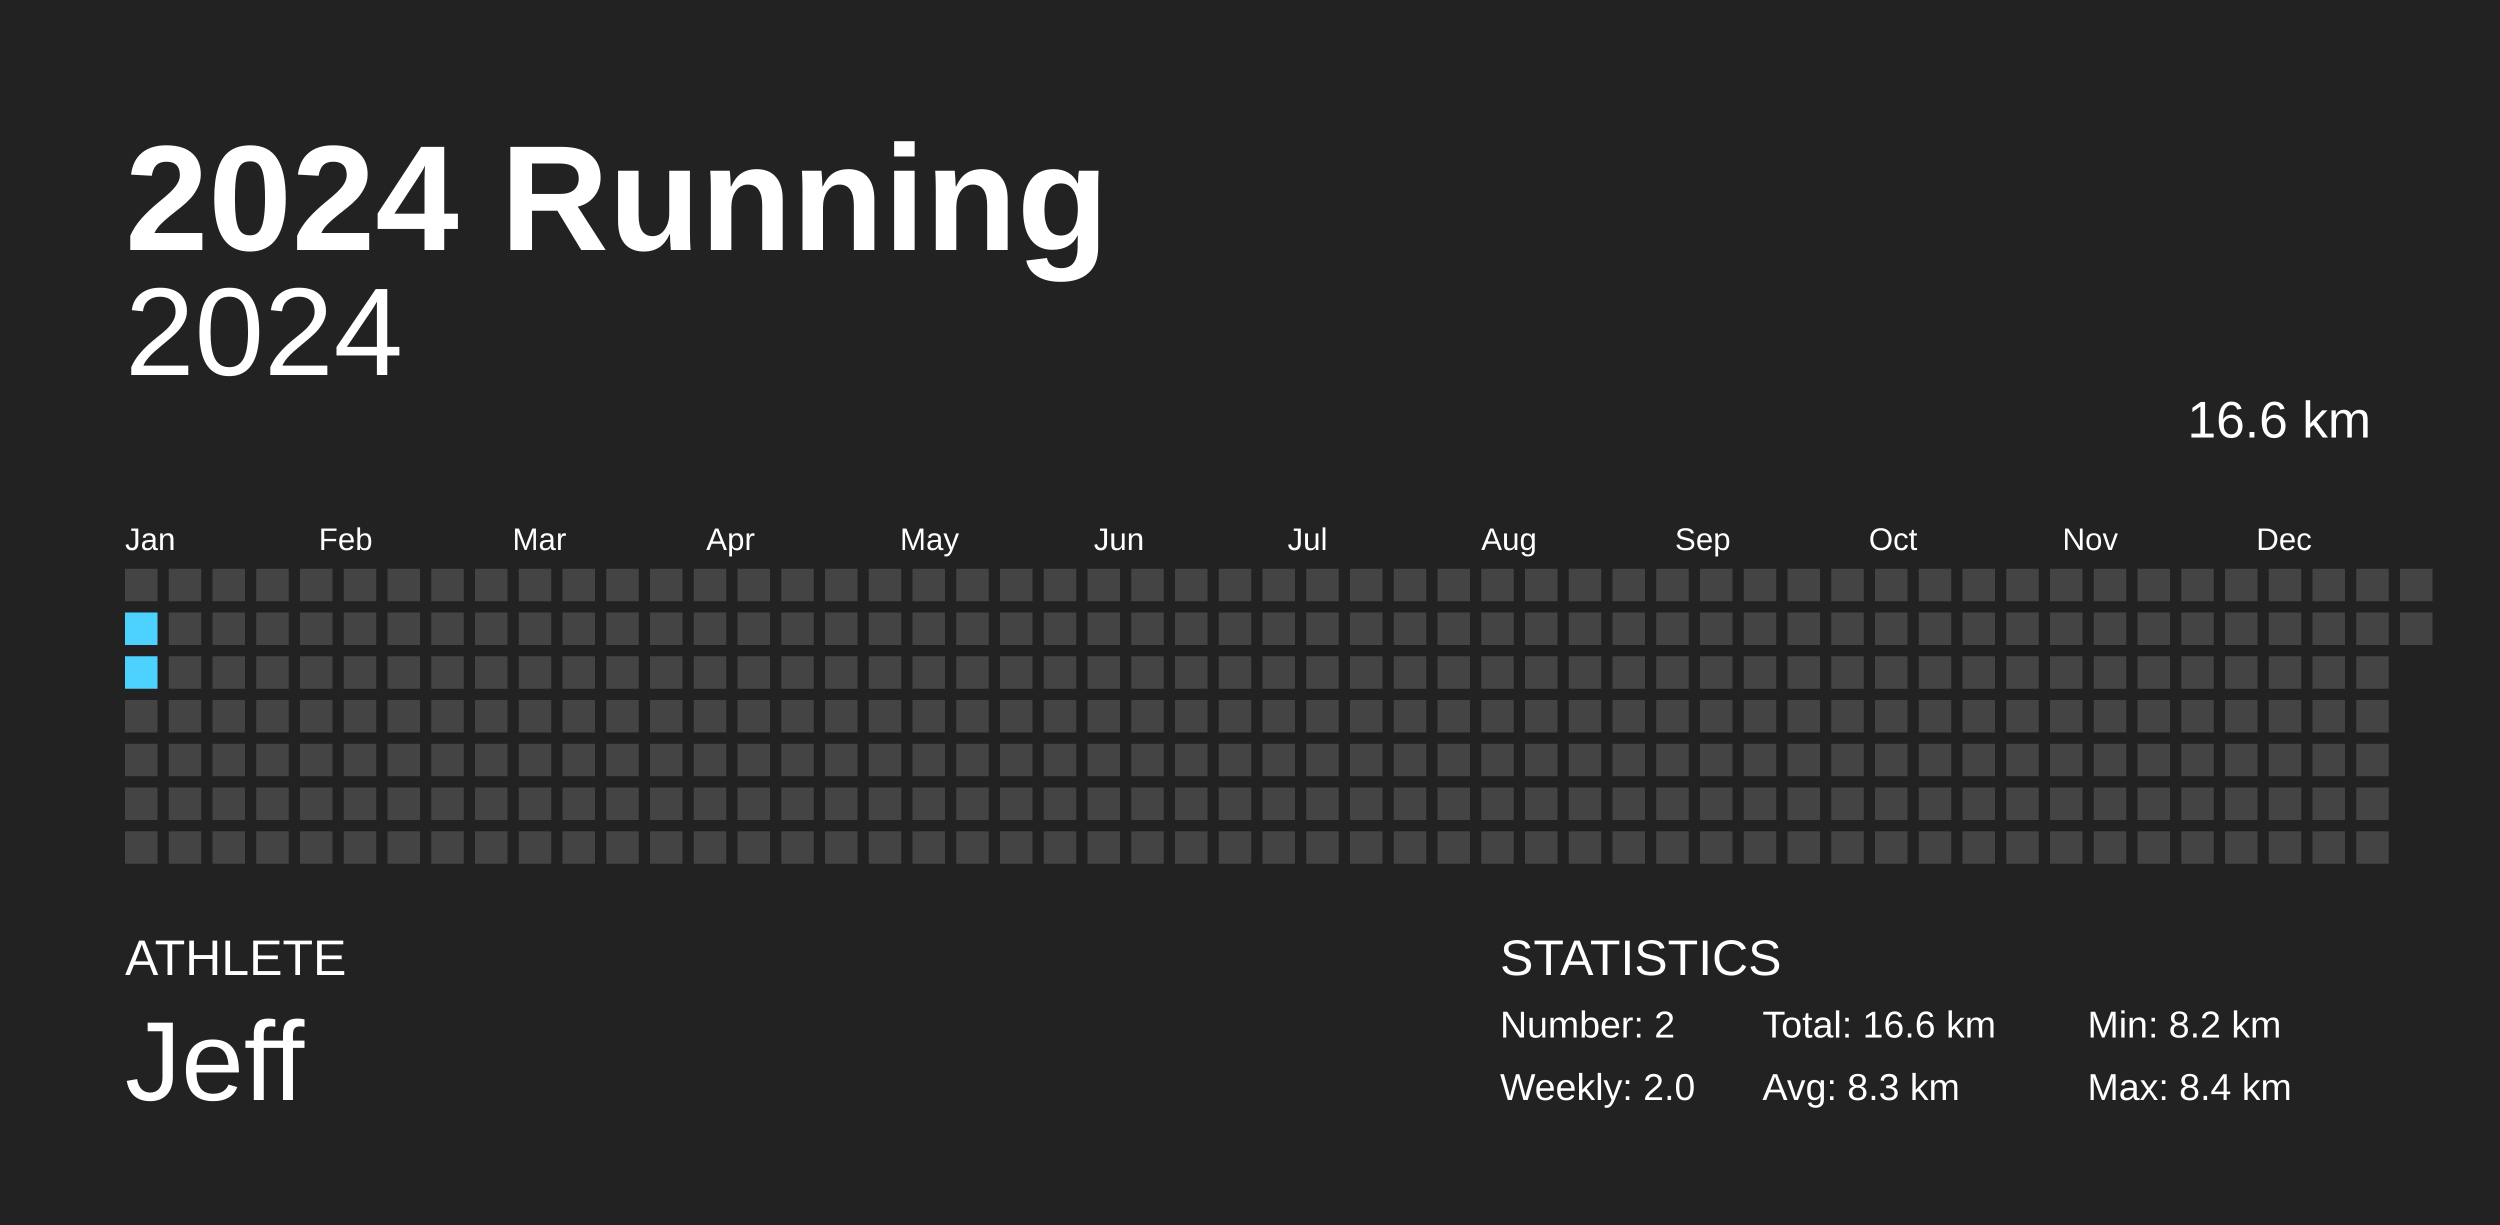
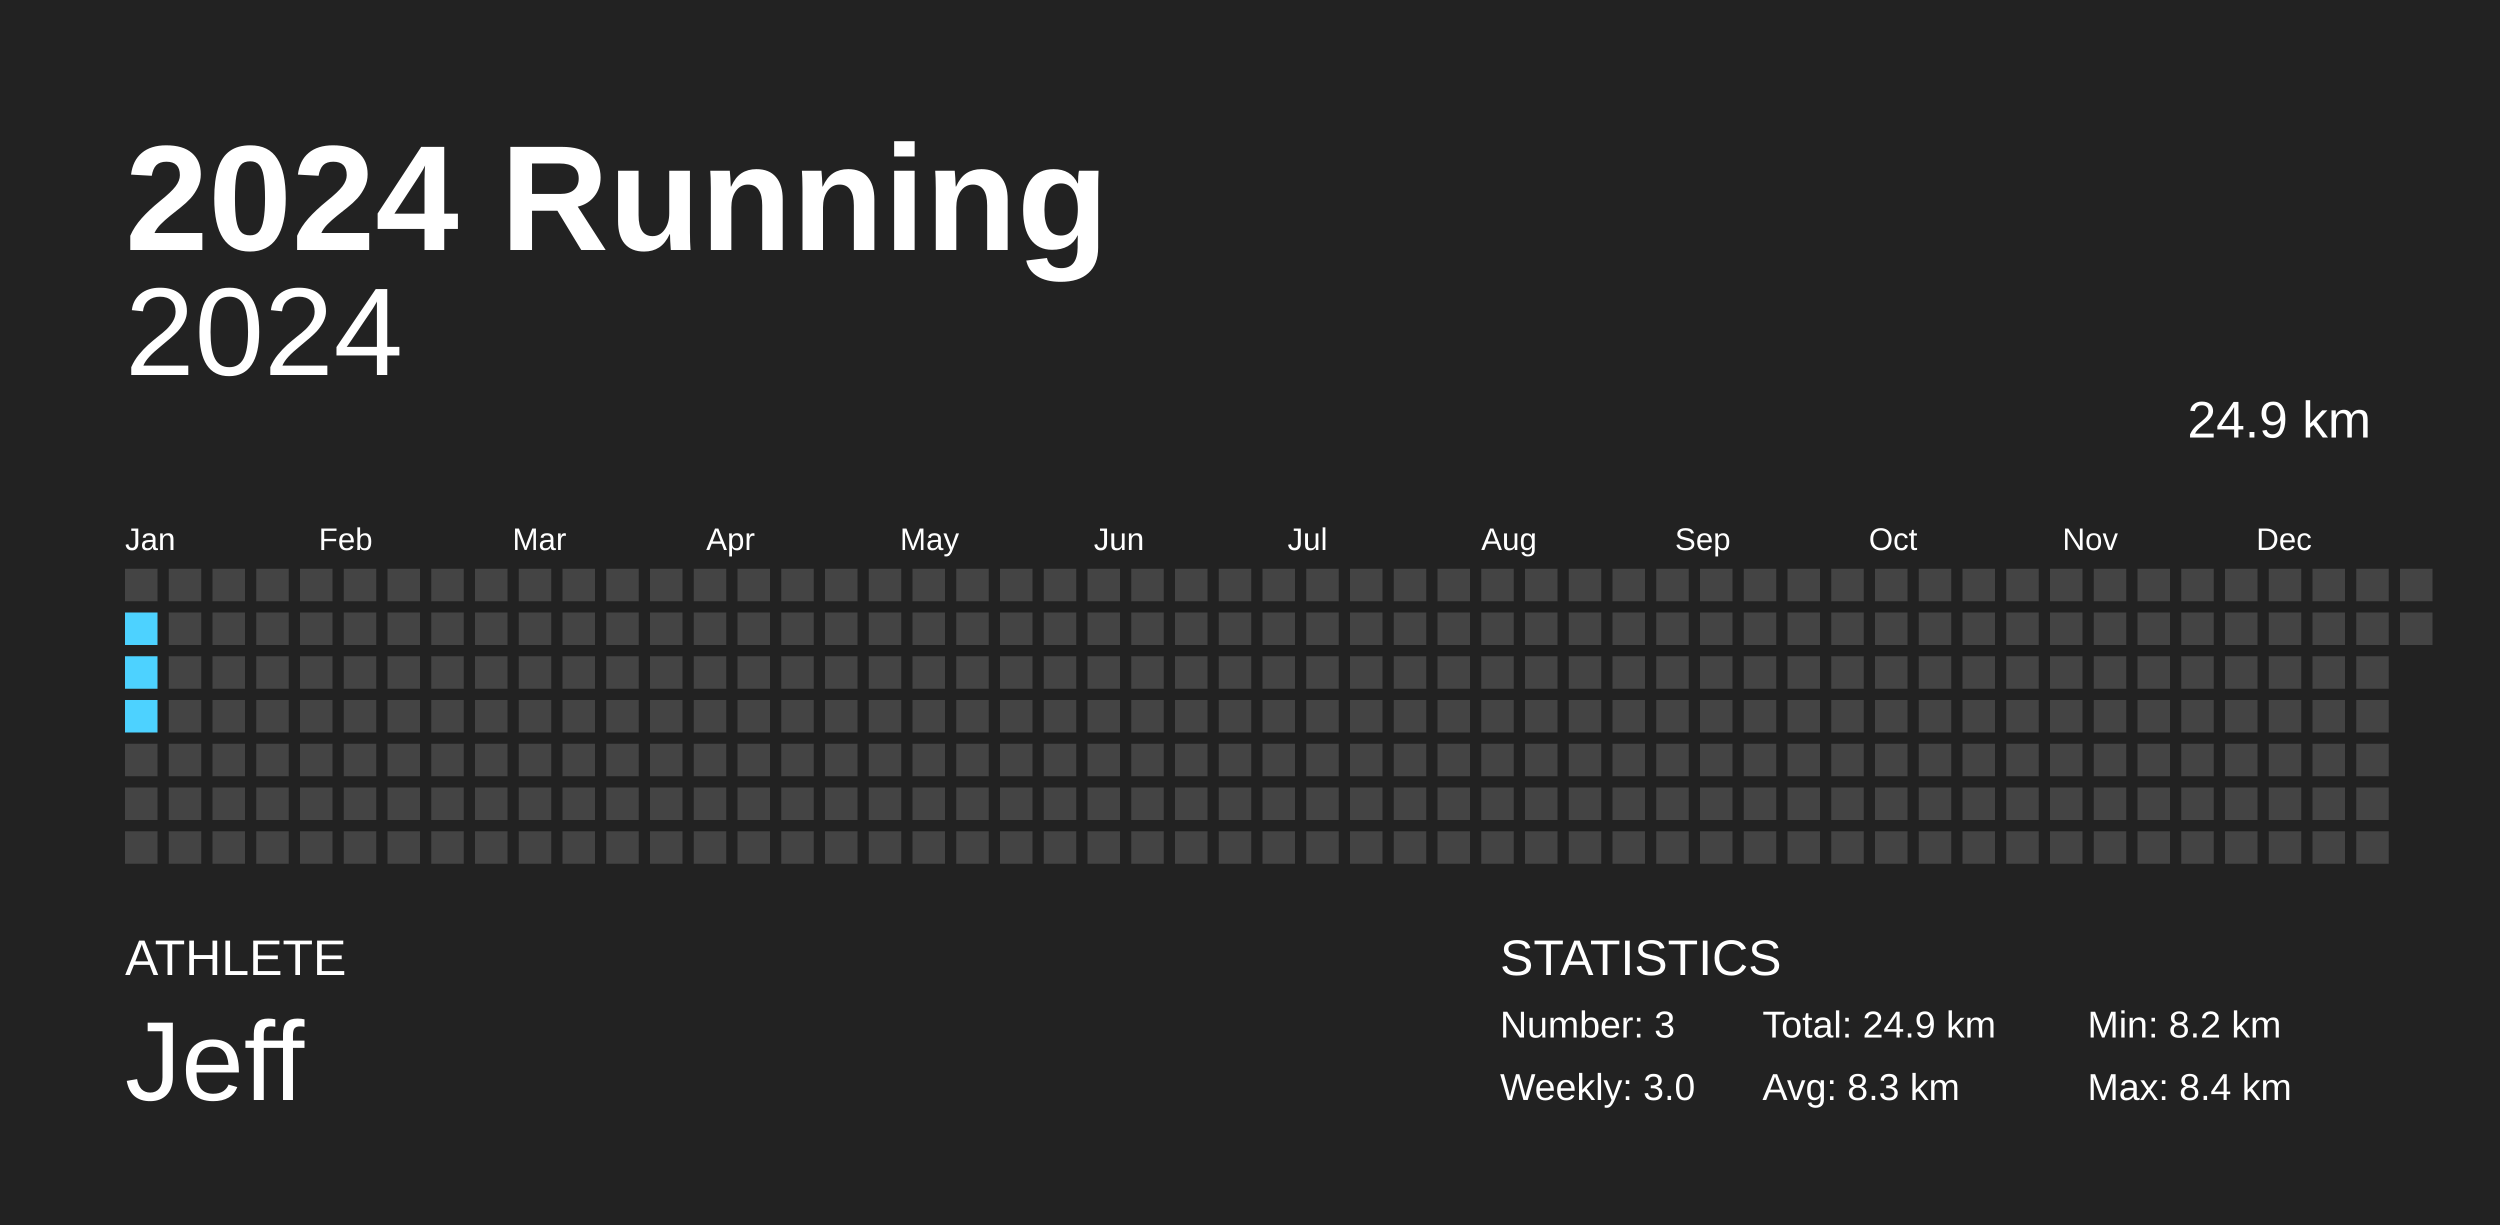
<svg xmlns="http://www.w3.org/2000/svg" baseProfile="full" height="98mm" version="1.1" viewBox="0,0,200,98" width="200mm">
  <defs />
  <rect fill="#222222" height="98" width="200" x="0" y="0" />
  <text fill="#FFFFFF" style="font-size:12px; font-family:Arial; font-weight:bold;" x="10" y="20">2024 Running</text>
  <text fill="#FFFFFF" style="font-size:4px; font-family:Arial" x="10" y="78">ATHLETE</text>
  <text fill="#FFFFFF" style="font-size:9px; font-family:Arial" x="10" y="88">Jeff</text>
  <text fill="#FFFFFF" style="font-size:4px; font-family:Arial" x="120" y="78">STATISTICS</text>
-   <text fill="#FFFFFF" style="font-size:3px; font-family:Arial" x="120" y="83">Number: 2</text>
-   <text fill="#FFFFFF" style="font-size:3px; font-family:Arial" x="120" y="88">Weekly: 2.0</text>
-   <text fill="#FFFFFF" style="font-size:3px; font-family:Arial" x="141" y="83">Total: 16.6 km</text>
+   <text fill="#FFFFFF" style="font-size:3px; font-family:Arial" x="120" y="83">Number: 3</text>
+   <text fill="#FFFFFF" style="font-size:3px; font-family:Arial" x="120" y="88">Weekly: 3.0</text>
+   <text fill="#FFFFFF" style="font-size:3px; font-family:Arial" x="141" y="83">Total: 24.9 km</text>
  <text fill="#FFFFFF" style="font-size:3px; font-family:Arial" x="141" y="88">Avg: 8.3 km</text>
  <text fill="#FFFFFF" style="font-size:3px; font-family:Arial" x="167" y="83">Min: 8.2 km</text>
  <text fill="#FFFFFF" style="font-size:3px; font-family:Arial" x="167" y="88">Max: 8.4 km</text>
  <text alignment-baseline="hanging" fill="#FFFFFF" style="font-size:10.0px; font-family:Arial;" x="10" y="30">2024</text>
-   <text alignment-baseline="hanging" fill="#FFFFFF" style="font-size:4.125px; font-family:Arial;" x="175" y="35">16.6 km</text>
+   <text alignment-baseline="hanging" fill="#FFFFFF" style="font-size:4.125px; font-family:Arial;" x="175" y="35">24.9 km</text>
  <text fill="#FFFFFF" style="font-size:2.5px; font-family:Arial" x="10.0" y="44">Jan</text>
  <text fill="#FFFFFF" style="font-size:2.5px; font-family:Arial" x="25.5" y="44">Feb</text>
  <text fill="#FFFFFF" style="font-size:2.5px; font-family:Arial" x="41.0" y="44">Mar</text>
  <text fill="#FFFFFF" style="font-size:2.5px; font-family:Arial" x="56.5" y="44">Apr</text>
  <text fill="#FFFFFF" style="font-size:2.5px; font-family:Arial" x="72.0" y="44">May</text>
  <text fill="#FFFFFF" style="font-size:2.5px; font-family:Arial" x="87.5" y="44">Jun</text>
  <text fill="#FFFFFF" style="font-size:2.5px; font-family:Arial" x="103.0" y="44">Jul</text>
  <text fill="#FFFFFF" style="font-size:2.5px; font-family:Arial" x="118.5" y="44">Aug</text>
  <text fill="#FFFFFF" style="font-size:2.5px; font-family:Arial" x="134.0" y="44">Sep</text>
  <text fill="#FFFFFF" style="font-size:2.5px; font-family:Arial" x="149.5" y="44">Oct</text>
  <text fill="#FFFFFF" style="font-size:2.5px; font-family:Arial" x="165.0" y="44">Nov</text>
  <text fill="#FFFFFF" style="font-size:2.5px; font-family:Arial" x="180.5" y="44">Dec</text>
  <rect fill="#444444" height="2.6" width="2.6" x="10.0" y="45.5" />
  <rect fill="#4dd2ff" height="2.6" width="2.6" x="10.0" y="49.0" />
  <rect fill="#4dd2ff" height="2.6" width="2.6" x="10.0" y="52.5" />
-   <rect fill="#444444" height="2.6" width="2.6" x="10.0" y="56.0" />
+   <rect fill="#4dd2ff" height="2.6" width="2.6" x="10.0" y="56.0" />
  <rect fill="#444444" height="2.6" width="2.6" x="10.0" y="59.5" />
  <rect fill="#444444" height="2.6" width="2.6" x="10.0" y="63.0" />
  <rect fill="#444444" height="2.6" width="2.6" x="10.0" y="66.5" />
  <rect fill="#444444" height="2.6" width="2.6" x="13.5" y="45.5" />
  <rect fill="#444444" height="2.6" width="2.6" x="13.5" y="49.0" />
  <rect fill="#444444" height="2.6" width="2.6" x="13.5" y="52.5" />
  <rect fill="#444444" height="2.6" width="2.6" x="13.5" y="56.0" />
  <rect fill="#444444" height="2.6" width="2.6" x="13.5" y="59.5" />
  <rect fill="#444444" height="2.6" width="2.6" x="13.5" y="63.0" />
  <rect fill="#444444" height="2.6" width="2.6" x="13.5" y="66.5" />
  <rect fill="#444444" height="2.6" width="2.6" x="17.0" y="45.5" />
  <rect fill="#444444" height="2.6" width="2.6" x="17.0" y="49.0" />
  <rect fill="#444444" height="2.6" width="2.6" x="17.0" y="52.5" />
  <rect fill="#444444" height="2.6" width="2.6" x="17.0" y="56.0" />
  <rect fill="#444444" height="2.6" width="2.6" x="17.0" y="59.5" />
  <rect fill="#444444" height="2.6" width="2.6" x="17.0" y="63.0" />
  <rect fill="#444444" height="2.6" width="2.6" x="17.0" y="66.5" />
  <rect fill="#444444" height="2.6" width="2.6" x="20.5" y="45.5" />
  <rect fill="#444444" height="2.6" width="2.6" x="20.5" y="49.0" />
  <rect fill="#444444" height="2.6" width="2.6" x="20.5" y="52.5" />
  <rect fill="#444444" height="2.6" width="2.6" x="20.5" y="56.0" />
  <rect fill="#444444" height="2.6" width="2.6" x="20.5" y="59.5" />
  <rect fill="#444444" height="2.6" width="2.6" x="20.5" y="63.0" />
  <rect fill="#444444" height="2.6" width="2.6" x="20.5" y="66.5" />
  <rect fill="#444444" height="2.6" width="2.6" x="24.0" y="45.5" />
  <rect fill="#444444" height="2.6" width="2.6" x="24.0" y="49.0" />
  <rect fill="#444444" height="2.6" width="2.6" x="24.0" y="52.5" />
  <rect fill="#444444" height="2.6" width="2.6" x="24.0" y="56.0" />
  <rect fill="#444444" height="2.6" width="2.6" x="24.0" y="59.5" />
  <rect fill="#444444" height="2.6" width="2.6" x="24.0" y="63.0" />
  <rect fill="#444444" height="2.6" width="2.6" x="24.0" y="66.5" />
  <rect fill="#444444" height="2.6" width="2.6" x="27.5" y="45.5" />
  <rect fill="#444444" height="2.6" width="2.6" x="27.5" y="49.0" />
  <rect fill="#444444" height="2.6" width="2.6" x="27.5" y="52.5" />
  <rect fill="#444444" height="2.6" width="2.6" x="27.5" y="56.0" />
  <rect fill="#444444" height="2.6" width="2.6" x="27.5" y="59.5" />
  <rect fill="#444444" height="2.6" width="2.6" x="27.5" y="63.0" />
  <rect fill="#444444" height="2.6" width="2.6" x="27.5" y="66.5" />
  <rect fill="#444444" height="2.6" width="2.6" x="31.0" y="45.5" />
  <rect fill="#444444" height="2.6" width="2.6" x="31.0" y="49.0" />
  <rect fill="#444444" height="2.6" width="2.6" x="31.0" y="52.5" />
  <rect fill="#444444" height="2.6" width="2.6" x="31.0" y="56.0" />
  <rect fill="#444444" height="2.6" width="2.6" x="31.0" y="59.5" />
  <rect fill="#444444" height="2.6" width="2.6" x="31.0" y="63.0" />
  <rect fill="#444444" height="2.6" width="2.6" x="31.0" y="66.5" />
  <rect fill="#444444" height="2.6" width="2.6" x="34.5" y="45.5" />
  <rect fill="#444444" height="2.6" width="2.6" x="34.5" y="49.0" />
  <rect fill="#444444" height="2.6" width="2.6" x="34.5" y="52.5" />
  <rect fill="#444444" height="2.6" width="2.6" x="34.5" y="56.0" />
  <rect fill="#444444" height="2.6" width="2.6" x="34.5" y="59.5" />
  <rect fill="#444444" height="2.6" width="2.6" x="34.5" y="63.0" />
  <rect fill="#444444" height="2.6" width="2.6" x="34.5" y="66.5" />
  <rect fill="#444444" height="2.6" width="2.6" x="38.0" y="45.5" />
  <rect fill="#444444" height="2.6" width="2.6" x="38.0" y="49.0" />
  <rect fill="#444444" height="2.6" width="2.6" x="38.0" y="52.5" />
  <rect fill="#444444" height="2.6" width="2.6" x="38.0" y="56.0" />
  <rect fill="#444444" height="2.6" width="2.6" x="38.0" y="59.5" />
  <rect fill="#444444" height="2.6" width="2.6" x="38.0" y="63.0" />
  <rect fill="#444444" height="2.6" width="2.6" x="38.0" y="66.5" />
  <rect fill="#444444" height="2.6" width="2.6" x="41.5" y="45.5" />
  <rect fill="#444444" height="2.6" width="2.6" x="41.5" y="49.0" />
  <rect fill="#444444" height="2.6" width="2.6" x="41.5" y="52.5" />
  <rect fill="#444444" height="2.6" width="2.6" x="41.5" y="56.0" />
  <rect fill="#444444" height="2.6" width="2.6" x="41.5" y="59.5" />
  <rect fill="#444444" height="2.6" width="2.6" x="41.5" y="63.0" />
  <rect fill="#444444" height="2.6" width="2.6" x="41.5" y="66.5" />
  <rect fill="#444444" height="2.6" width="2.6" x="45.0" y="45.5" />
  <rect fill="#444444" height="2.6" width="2.6" x="45.0" y="49.0" />
  <rect fill="#444444" height="2.6" width="2.6" x="45.0" y="52.5" />
  <rect fill="#444444" height="2.6" width="2.6" x="45.0" y="56.0" />
  <rect fill="#444444" height="2.6" width="2.6" x="45.0" y="59.5" />
  <rect fill="#444444" height="2.6" width="2.6" x="45.0" y="63.0" />
  <rect fill="#444444" height="2.6" width="2.6" x="45.0" y="66.5" />
  <rect fill="#444444" height="2.6" width="2.6" x="48.5" y="45.5" />
  <rect fill="#444444" height="2.6" width="2.6" x="48.5" y="49.0" />
  <rect fill="#444444" height="2.6" width="2.6" x="48.5" y="52.5" />
  <rect fill="#444444" height="2.6" width="2.6" x="48.5" y="56.0" />
  <rect fill="#444444" height="2.6" width="2.6" x="48.5" y="59.5" />
  <rect fill="#444444" height="2.6" width="2.6" x="48.5" y="63.0" />
  <rect fill="#444444" height="2.6" width="2.6" x="48.5" y="66.5" />
  <rect fill="#444444" height="2.6" width="2.6" x="52.0" y="45.5" />
  <rect fill="#444444" height="2.6" width="2.6" x="52.0" y="49.0" />
  <rect fill="#444444" height="2.6" width="2.6" x="52.0" y="52.5" />
  <rect fill="#444444" height="2.6" width="2.6" x="52.0" y="56.0" />
  <rect fill="#444444" height="2.6" width="2.6" x="52.0" y="59.5" />
  <rect fill="#444444" height="2.6" width="2.6" x="52.0" y="63.0" />
  <rect fill="#444444" height="2.6" width="2.6" x="52.0" y="66.5" />
  <rect fill="#444444" height="2.6" width="2.6" x="55.5" y="45.5" />
  <rect fill="#444444" height="2.6" width="2.6" x="55.5" y="49.0" />
  <rect fill="#444444" height="2.6" width="2.6" x="55.5" y="52.5" />
  <rect fill="#444444" height="2.6" width="2.6" x="55.5" y="56.0" />
  <rect fill="#444444" height="2.6" width="2.6" x="55.5" y="59.5" />
  <rect fill="#444444" height="2.6" width="2.6" x="55.5" y="63.0" />
  <rect fill="#444444" height="2.6" width="2.6" x="55.5" y="66.5" />
  <rect fill="#444444" height="2.6" width="2.6" x="59.0" y="45.5" />
  <rect fill="#444444" height="2.6" width="2.6" x="59.0" y="49.0" />
  <rect fill="#444444" height="2.6" width="2.6" x="59.0" y="52.5" />
  <rect fill="#444444" height="2.6" width="2.6" x="59.0" y="56.0" />
  <rect fill="#444444" height="2.6" width="2.6" x="59.0" y="59.5" />
  <rect fill="#444444" height="2.6" width="2.6" x="59.0" y="63.0" />
  <rect fill="#444444" height="2.6" width="2.6" x="59.0" y="66.5" />
  <rect fill="#444444" height="2.6" width="2.6" x="62.5" y="45.5" />
  <rect fill="#444444" height="2.6" width="2.6" x="62.5" y="49.0" />
  <rect fill="#444444" height="2.6" width="2.6" x="62.5" y="52.5" />
  <rect fill="#444444" height="2.6" width="2.6" x="62.5" y="56.0" />
  <rect fill="#444444" height="2.6" width="2.6" x="62.5" y="59.5" />
  <rect fill="#444444" height="2.6" width="2.6" x="62.5" y="63.0" />
  <rect fill="#444444" height="2.6" width="2.6" x="62.5" y="66.5" />
  <rect fill="#444444" height="2.6" width="2.6" x="66.0" y="45.5" />
  <rect fill="#444444" height="2.6" width="2.6" x="66.0" y="49.0" />
  <rect fill="#444444" height="2.6" width="2.6" x="66.0" y="52.5" />
  <rect fill="#444444" height="2.6" width="2.6" x="66.0" y="56.0" />
  <rect fill="#444444" height="2.6" width="2.6" x="66.0" y="59.5" />
  <rect fill="#444444" height="2.6" width="2.6" x="66.0" y="63.0" />
  <rect fill="#444444" height="2.6" width="2.6" x="66.0" y="66.5" />
  <rect fill="#444444" height="2.6" width="2.6" x="69.5" y="45.5" />
  <rect fill="#444444" height="2.6" width="2.6" x="69.5" y="49.0" />
  <rect fill="#444444" height="2.6" width="2.6" x="69.5" y="52.5" />
  <rect fill="#444444" height="2.6" width="2.6" x="69.5" y="56.0" />
  <rect fill="#444444" height="2.6" width="2.6" x="69.5" y="59.5" />
  <rect fill="#444444" height="2.6" width="2.6" x="69.5" y="63.0" />
  <rect fill="#444444" height="2.6" width="2.6" x="69.5" y="66.5" />
  <rect fill="#444444" height="2.6" width="2.6" x="73.0" y="45.5" />
  <rect fill="#444444" height="2.6" width="2.6" x="73.0" y="49.0" />
  <rect fill="#444444" height="2.6" width="2.6" x="73.0" y="52.5" />
  <rect fill="#444444" height="2.6" width="2.6" x="73.0" y="56.0" />
  <rect fill="#444444" height="2.6" width="2.6" x="73.0" y="59.5" />
  <rect fill="#444444" height="2.6" width="2.6" x="73.0" y="63.0" />
  <rect fill="#444444" height="2.6" width="2.6" x="73.0" y="66.5" />
  <rect fill="#444444" height="2.6" width="2.6" x="76.5" y="45.5" />
  <rect fill="#444444" height="2.6" width="2.6" x="76.5" y="49.0" />
  <rect fill="#444444" height="2.6" width="2.6" x="76.5" y="52.5" />
  <rect fill="#444444" height="2.6" width="2.6" x="76.5" y="56.0" />
  <rect fill="#444444" height="2.6" width="2.6" x="76.5" y="59.5" />
  <rect fill="#444444" height="2.6" width="2.6" x="76.5" y="63.0" />
  <rect fill="#444444" height="2.6" width="2.6" x="76.5" y="66.5" />
  <rect fill="#444444" height="2.6" width="2.6" x="80.0" y="45.5" />
  <rect fill="#444444" height="2.6" width="2.6" x="80.0" y="49.0" />
  <rect fill="#444444" height="2.6" width="2.6" x="80.0" y="52.5" />
  <rect fill="#444444" height="2.6" width="2.6" x="80.0" y="56.0" />
  <rect fill="#444444" height="2.6" width="2.6" x="80.0" y="59.5" />
  <rect fill="#444444" height="2.6" width="2.6" x="80.0" y="63.0" />
  <rect fill="#444444" height="2.6" width="2.6" x="80.0" y="66.5" />
  <rect fill="#444444" height="2.6" width="2.6" x="83.5" y="45.5" />
  <rect fill="#444444" height="2.6" width="2.6" x="83.5" y="49.0" />
  <rect fill="#444444" height="2.6" width="2.6" x="83.5" y="52.5" />
  <rect fill="#444444" height="2.6" width="2.6" x="83.5" y="56.0" />
  <rect fill="#444444" height="2.6" width="2.6" x="83.5" y="59.5" />
  <rect fill="#444444" height="2.6" width="2.6" x="83.5" y="63.0" />
  <rect fill="#444444" height="2.6" width="2.6" x="83.5" y="66.5" />
  <rect fill="#444444" height="2.6" width="2.6" x="87.0" y="45.5" />
  <rect fill="#444444" height="2.6" width="2.6" x="87.0" y="49.0" />
  <rect fill="#444444" height="2.6" width="2.6" x="87.0" y="52.5" />
  <rect fill="#444444" height="2.6" width="2.6" x="87.0" y="56.0" />
  <rect fill="#444444" height="2.6" width="2.6" x="87.0" y="59.5" />
  <rect fill="#444444" height="2.6" width="2.6" x="87.0" y="63.0" />
  <rect fill="#444444" height="2.6" width="2.6" x="87.0" y="66.5" />
  <rect fill="#444444" height="2.6" width="2.6" x="90.5" y="45.5" />
  <rect fill="#444444" height="2.6" width="2.6" x="90.5" y="49.0" />
  <rect fill="#444444" height="2.6" width="2.6" x="90.5" y="52.5" />
  <rect fill="#444444" height="2.6" width="2.6" x="90.5" y="56.0" />
  <rect fill="#444444" height="2.6" width="2.6" x="90.5" y="59.5" />
  <rect fill="#444444" height="2.6" width="2.6" x="90.5" y="63.0" />
  <rect fill="#444444" height="2.6" width="2.6" x="90.5" y="66.5" />
  <rect fill="#444444" height="2.6" width="2.6" x="94.0" y="45.5" />
  <rect fill="#444444" height="2.6" width="2.6" x="94.0" y="49.0" />
  <rect fill="#444444" height="2.6" width="2.6" x="94.0" y="52.5" />
  <rect fill="#444444" height="2.6" width="2.6" x="94.0" y="56.0" />
  <rect fill="#444444" height="2.6" width="2.6" x="94.0" y="59.5" />
  <rect fill="#444444" height="2.6" width="2.6" x="94.0" y="63.0" />
  <rect fill="#444444" height="2.6" width="2.6" x="94.0" y="66.5" />
  <rect fill="#444444" height="2.6" width="2.6" x="97.5" y="45.5" />
  <rect fill="#444444" height="2.6" width="2.6" x="97.5" y="49.0" />
  <rect fill="#444444" height="2.6" width="2.6" x="97.5" y="52.5" />
  <rect fill="#444444" height="2.6" width="2.6" x="97.5" y="56.0" />
  <rect fill="#444444" height="2.6" width="2.6" x="97.5" y="59.5" />
  <rect fill="#444444" height="2.6" width="2.6" x="97.5" y="63.0" />
  <rect fill="#444444" height="2.6" width="2.6" x="97.5" y="66.5" />
  <rect fill="#444444" height="2.6" width="2.6" x="101.0" y="45.5" />
  <rect fill="#444444" height="2.6" width="2.6" x="101.0" y="49.0" />
  <rect fill="#444444" height="2.6" width="2.6" x="101.0" y="52.5" />
  <rect fill="#444444" height="2.6" width="2.6" x="101.0" y="56.0" />
  <rect fill="#444444" height="2.6" width="2.6" x="101.0" y="59.5" />
  <rect fill="#444444" height="2.6" width="2.6" x="101.0" y="63.0" />
  <rect fill="#444444" height="2.6" width="2.6" x="101.0" y="66.5" />
  <rect fill="#444444" height="2.6" width="2.6" x="104.5" y="45.5" />
  <rect fill="#444444" height="2.6" width="2.6" x="104.5" y="49.0" />
  <rect fill="#444444" height="2.6" width="2.6" x="104.5" y="52.5" />
  <rect fill="#444444" height="2.6" width="2.6" x="104.5" y="56.0" />
  <rect fill="#444444" height="2.6" width="2.6" x="104.5" y="59.5" />
  <rect fill="#444444" height="2.6" width="2.6" x="104.5" y="63.0" />
  <rect fill="#444444" height="2.6" width="2.6" x="104.5" y="66.5" />
  <rect fill="#444444" height="2.6" width="2.6" x="108.0" y="45.5" />
  <rect fill="#444444" height="2.6" width="2.6" x="108.0" y="49.0" />
  <rect fill="#444444" height="2.6" width="2.6" x="108.0" y="52.5" />
  <rect fill="#444444" height="2.6" width="2.6" x="108.0" y="56.0" />
  <rect fill="#444444" height="2.6" width="2.6" x="108.0" y="59.5" />
  <rect fill="#444444" height="2.6" width="2.6" x="108.0" y="63.0" />
  <rect fill="#444444" height="2.6" width="2.6" x="108.0" y="66.5" />
  <rect fill="#444444" height="2.6" width="2.6" x="111.5" y="45.5" />
  <rect fill="#444444" height="2.6" width="2.6" x="111.5" y="49.0" />
  <rect fill="#444444" height="2.6" width="2.6" x="111.5" y="52.5" />
  <rect fill="#444444" height="2.6" width="2.6" x="111.5" y="56.0" />
  <rect fill="#444444" height="2.6" width="2.6" x="111.5" y="59.5" />
  <rect fill="#444444" height="2.6" width="2.6" x="111.5" y="63.0" />
  <rect fill="#444444" height="2.6" width="2.6" x="111.5" y="66.5" />
  <rect fill="#444444" height="2.6" width="2.6" x="115.0" y="45.5" />
  <rect fill="#444444" height="2.6" width="2.6" x="115.0" y="49.0" />
  <rect fill="#444444" height="2.6" width="2.6" x="115.0" y="52.5" />
  <rect fill="#444444" height="2.6" width="2.6" x="115.0" y="56.0" />
  <rect fill="#444444" height="2.6" width="2.6" x="115.0" y="59.5" />
  <rect fill="#444444" height="2.6" width="2.6" x="115.0" y="63.0" />
  <rect fill="#444444" height="2.6" width="2.6" x="115.0" y="66.5" />
  <rect fill="#444444" height="2.6" width="2.6" x="118.5" y="45.5" />
  <rect fill="#444444" height="2.6" width="2.6" x="118.5" y="49.0" />
  <rect fill="#444444" height="2.6" width="2.6" x="118.5" y="52.5" />
  <rect fill="#444444" height="2.6" width="2.6" x="118.5" y="56.0" />
  <rect fill="#444444" height="2.6" width="2.6" x="118.5" y="59.5" />
  <rect fill="#444444" height="2.6" width="2.6" x="118.5" y="63.0" />
  <rect fill="#444444" height="2.6" width="2.6" x="118.5" y="66.5" />
  <rect fill="#444444" height="2.6" width="2.6" x="122.0" y="45.5" />
  <rect fill="#444444" height="2.6" width="2.6" x="122.0" y="49.0" />
  <rect fill="#444444" height="2.6" width="2.6" x="122.0" y="52.5" />
  <rect fill="#444444" height="2.6" width="2.6" x="122.0" y="56.0" />
  <rect fill="#444444" height="2.6" width="2.6" x="122.0" y="59.5" />
  <rect fill="#444444" height="2.6" width="2.6" x="122.0" y="63.0" />
  <rect fill="#444444" height="2.6" width="2.6" x="122.0" y="66.5" />
  <rect fill="#444444" height="2.6" width="2.6" x="125.5" y="45.5" />
  <rect fill="#444444" height="2.6" width="2.6" x="125.5" y="49.0" />
  <rect fill="#444444" height="2.6" width="2.6" x="125.5" y="52.5" />
  <rect fill="#444444" height="2.6" width="2.6" x="125.5" y="56.0" />
  <rect fill="#444444" height="2.6" width="2.6" x="125.5" y="59.5" />
  <rect fill="#444444" height="2.6" width="2.6" x="125.5" y="63.0" />
  <rect fill="#444444" height="2.6" width="2.6" x="125.5" y="66.5" />
  <rect fill="#444444" height="2.6" width="2.6" x="129.0" y="45.5" />
  <rect fill="#444444" height="2.6" width="2.6" x="129.0" y="49.0" />
  <rect fill="#444444" height="2.6" width="2.6" x="129.0" y="52.5" />
  <rect fill="#444444" height="2.6" width="2.6" x="129.0" y="56.0" />
  <rect fill="#444444" height="2.6" width="2.6" x="129.0" y="59.5" />
  <rect fill="#444444" height="2.6" width="2.6" x="129.0" y="63.0" />
  <rect fill="#444444" height="2.6" width="2.6" x="129.0" y="66.5" />
  <rect fill="#444444" height="2.6" width="2.6" x="132.5" y="45.5" />
  <rect fill="#444444" height="2.6" width="2.6" x="132.5" y="49.0" />
  <rect fill="#444444" height="2.6" width="2.6" x="132.5" y="52.5" />
  <rect fill="#444444" height="2.6" width="2.6" x="132.5" y="56.0" />
  <rect fill="#444444" height="2.6" width="2.6" x="132.5" y="59.5" />
  <rect fill="#444444" height="2.6" width="2.6" x="132.5" y="63.0" />
  <rect fill="#444444" height="2.6" width="2.6" x="132.5" y="66.5" />
  <rect fill="#444444" height="2.6" width="2.6" x="136.0" y="45.5" />
  <rect fill="#444444" height="2.6" width="2.6" x="136.0" y="49.0" />
  <rect fill="#444444" height="2.6" width="2.6" x="136.0" y="52.5" />
  <rect fill="#444444" height="2.6" width="2.6" x="136.0" y="56.0" />
  <rect fill="#444444" height="2.6" width="2.6" x="136.0" y="59.5" />
  <rect fill="#444444" height="2.6" width="2.6" x="136.0" y="63.0" />
  <rect fill="#444444" height="2.6" width="2.6" x="136.0" y="66.5" />
  <rect fill="#444444" height="2.6" width="2.6" x="139.5" y="45.5" />
  <rect fill="#444444" height="2.6" width="2.6" x="139.5" y="49.0" />
  <rect fill="#444444" height="2.6" width="2.6" x="139.5" y="52.5" />
  <rect fill="#444444" height="2.6" width="2.6" x="139.5" y="56.0" />
  <rect fill="#444444" height="2.6" width="2.6" x="139.5" y="59.5" />
  <rect fill="#444444" height="2.6" width="2.6" x="139.5" y="63.0" />
  <rect fill="#444444" height="2.6" width="2.6" x="139.5" y="66.5" />
  <rect fill="#444444" height="2.6" width="2.6" x="143.0" y="45.5" />
  <rect fill="#444444" height="2.6" width="2.6" x="143.0" y="49.0" />
  <rect fill="#444444" height="2.6" width="2.6" x="143.0" y="52.5" />
  <rect fill="#444444" height="2.6" width="2.6" x="143.0" y="56.0" />
  <rect fill="#444444" height="2.6" width="2.6" x="143.0" y="59.5" />
  <rect fill="#444444" height="2.6" width="2.6" x="143.0" y="63.0" />
  <rect fill="#444444" height="2.6" width="2.6" x="143.0" y="66.5" />
  <rect fill="#444444" height="2.6" width="2.6" x="146.5" y="45.5" />
  <rect fill="#444444" height="2.6" width="2.6" x="146.5" y="49.0" />
  <rect fill="#444444" height="2.6" width="2.6" x="146.5" y="52.5" />
  <rect fill="#444444" height="2.6" width="2.6" x="146.5" y="56.0" />
  <rect fill="#444444" height="2.6" width="2.6" x="146.5" y="59.5" />
  <rect fill="#444444" height="2.6" width="2.6" x="146.5" y="63.0" />
  <rect fill="#444444" height="2.6" width="2.6" x="146.5" y="66.5" />
  <rect fill="#444444" height="2.6" width="2.6" x="150.0" y="45.5" />
  <rect fill="#444444" height="2.6" width="2.6" x="150.0" y="49.0" />
  <rect fill="#444444" height="2.6" width="2.6" x="150.0" y="52.5" />
  <rect fill="#444444" height="2.6" width="2.6" x="150.0" y="56.0" />
  <rect fill="#444444" height="2.6" width="2.6" x="150.0" y="59.5" />
  <rect fill="#444444" height="2.6" width="2.6" x="150.0" y="63.0" />
  <rect fill="#444444" height="2.6" width="2.6" x="150.0" y="66.5" />
  <rect fill="#444444" height="2.6" width="2.6" x="153.5" y="45.5" />
  <rect fill="#444444" height="2.6" width="2.6" x="153.5" y="49.0" />
  <rect fill="#444444" height="2.6" width="2.6" x="153.5" y="52.5" />
  <rect fill="#444444" height="2.6" width="2.6" x="153.5" y="56.0" />
  <rect fill="#444444" height="2.6" width="2.6" x="153.5" y="59.5" />
  <rect fill="#444444" height="2.6" width="2.6" x="153.5" y="63.0" />
  <rect fill="#444444" height="2.6" width="2.6" x="153.5" y="66.5" />
  <rect fill="#444444" height="2.6" width="2.6" x="157.0" y="45.5" />
  <rect fill="#444444" height="2.6" width="2.6" x="157.0" y="49.0" />
  <rect fill="#444444" height="2.6" width="2.6" x="157.0" y="52.5" />
  <rect fill="#444444" height="2.6" width="2.6" x="157.0" y="56.0" />
  <rect fill="#444444" height="2.6" width="2.6" x="157.0" y="59.5" />
  <rect fill="#444444" height="2.6" width="2.6" x="157.0" y="63.0" />
  <rect fill="#444444" height="2.6" width="2.6" x="157.0" y="66.5" />
  <rect fill="#444444" height="2.6" width="2.6" x="160.5" y="45.5" />
  <rect fill="#444444" height="2.6" width="2.6" x="160.5" y="49.0" />
  <rect fill="#444444" height="2.6" width="2.6" x="160.5" y="52.5" />
  <rect fill="#444444" height="2.6" width="2.6" x="160.5" y="56.0" />
  <rect fill="#444444" height="2.6" width="2.6" x="160.5" y="59.5" />
  <rect fill="#444444" height="2.6" width="2.6" x="160.5" y="63.0" />
  <rect fill="#444444" height="2.6" width="2.6" x="160.5" y="66.5" />
  <rect fill="#444444" height="2.6" width="2.6" x="164.0" y="45.5" />
  <rect fill="#444444" height="2.6" width="2.6" x="164.0" y="49.0" />
  <rect fill="#444444" height="2.6" width="2.6" x="164.0" y="52.5" />
  <rect fill="#444444" height="2.6" width="2.6" x="164.0" y="56.0" />
  <rect fill="#444444" height="2.6" width="2.6" x="164.0" y="59.5" />
  <rect fill="#444444" height="2.6" width="2.6" x="164.0" y="63.0" />
  <rect fill="#444444" height="2.6" width="2.6" x="164.0" y="66.5" />
  <rect fill="#444444" height="2.6" width="2.6" x="167.5" y="45.5" />
  <rect fill="#444444" height="2.6" width="2.6" x="167.5" y="49.0" />
  <rect fill="#444444" height="2.6" width="2.6" x="167.5" y="52.5" />
  <rect fill="#444444" height="2.6" width="2.6" x="167.5" y="56.0" />
  <rect fill="#444444" height="2.6" width="2.6" x="167.5" y="59.5" />
  <rect fill="#444444" height="2.6" width="2.6" x="167.5" y="63.0" />
  <rect fill="#444444" height="2.6" width="2.6" x="167.5" y="66.5" />
  <rect fill="#444444" height="2.6" width="2.6" x="171.0" y="45.5" />
  <rect fill="#444444" height="2.6" width="2.6" x="171.0" y="49.0" />
  <rect fill="#444444" height="2.6" width="2.6" x="171.0" y="52.5" />
  <rect fill="#444444" height="2.6" width="2.6" x="171.0" y="56.0" />
  <rect fill="#444444" height="2.6" width="2.6" x="171.0" y="59.5" />
  <rect fill="#444444" height="2.6" width="2.6" x="171.0" y="63.0" />
  <rect fill="#444444" height="2.6" width="2.6" x="171.0" y="66.5" />
  <rect fill="#444444" height="2.6" width="2.6" x="174.5" y="45.5" />
  <rect fill="#444444" height="2.6" width="2.6" x="174.5" y="49.0" />
  <rect fill="#444444" height="2.6" width="2.6" x="174.5" y="52.5" />
  <rect fill="#444444" height="2.6" width="2.6" x="174.5" y="56.0" />
  <rect fill="#444444" height="2.6" width="2.6" x="174.5" y="59.5" />
  <rect fill="#444444" height="2.6" width="2.6" x="174.5" y="63.0" />
  <rect fill="#444444" height="2.6" width="2.6" x="174.5" y="66.5" />
  <rect fill="#444444" height="2.6" width="2.6" x="178.0" y="45.5" />
  <rect fill="#444444" height="2.6" width="2.6" x="178.0" y="49.0" />
  <rect fill="#444444" height="2.6" width="2.6" x="178.0" y="52.5" />
  <rect fill="#444444" height="2.6" width="2.6" x="178.0" y="56.0" />
  <rect fill="#444444" height="2.6" width="2.6" x="178.0" y="59.5" />
  <rect fill="#444444" height="2.6" width="2.6" x="178.0" y="63.0" />
  <rect fill="#444444" height="2.6" width="2.6" x="178.0" y="66.5" />
  <rect fill="#444444" height="2.6" width="2.6" x="181.5" y="45.5" />
  <rect fill="#444444" height="2.6" width="2.6" x="181.5" y="49.0" />
  <rect fill="#444444" height="2.6" width="2.6" x="181.5" y="52.5" />
  <rect fill="#444444" height="2.6" width="2.6" x="181.5" y="56.0" />
  <rect fill="#444444" height="2.6" width="2.6" x="181.5" y="59.5" />
  <rect fill="#444444" height="2.6" width="2.6" x="181.5" y="63.0" />
  <rect fill="#444444" height="2.6" width="2.6" x="181.5" y="66.5" />
  <rect fill="#444444" height="2.6" width="2.6" x="185.0" y="45.5" />
  <rect fill="#444444" height="2.6" width="2.6" x="185.0" y="49.0" />
  <rect fill="#444444" height="2.6" width="2.6" x="185.0" y="52.5" />
  <rect fill="#444444" height="2.6" width="2.6" x="185.0" y="56.0" />
  <rect fill="#444444" height="2.6" width="2.6" x="185.0" y="59.5" />
  <rect fill="#444444" height="2.6" width="2.6" x="185.0" y="63.0" />
  <rect fill="#444444" height="2.6" width="2.6" x="185.0" y="66.5" />
  <rect fill="#444444" height="2.6" width="2.6" x="188.5" y="45.5" />
  <rect fill="#444444" height="2.6" width="2.6" x="188.5" y="49.0" />
  <rect fill="#444444" height="2.6" width="2.6" x="188.5" y="52.5" />
  <rect fill="#444444" height="2.6" width="2.6" x="188.5" y="56.0" />
  <rect fill="#444444" height="2.6" width="2.6" x="188.5" y="59.5" />
  <rect fill="#444444" height="2.6" width="2.6" x="188.5" y="63.0" />
  <rect fill="#444444" height="2.6" width="2.6" x="188.5" y="66.5" />
  <rect fill="#444444" height="2.6" width="2.6" x="192.0" y="45.5" />
  <rect fill="#444444" height="2.6" width="2.6" x="192.0" y="49.0" />
</svg>
